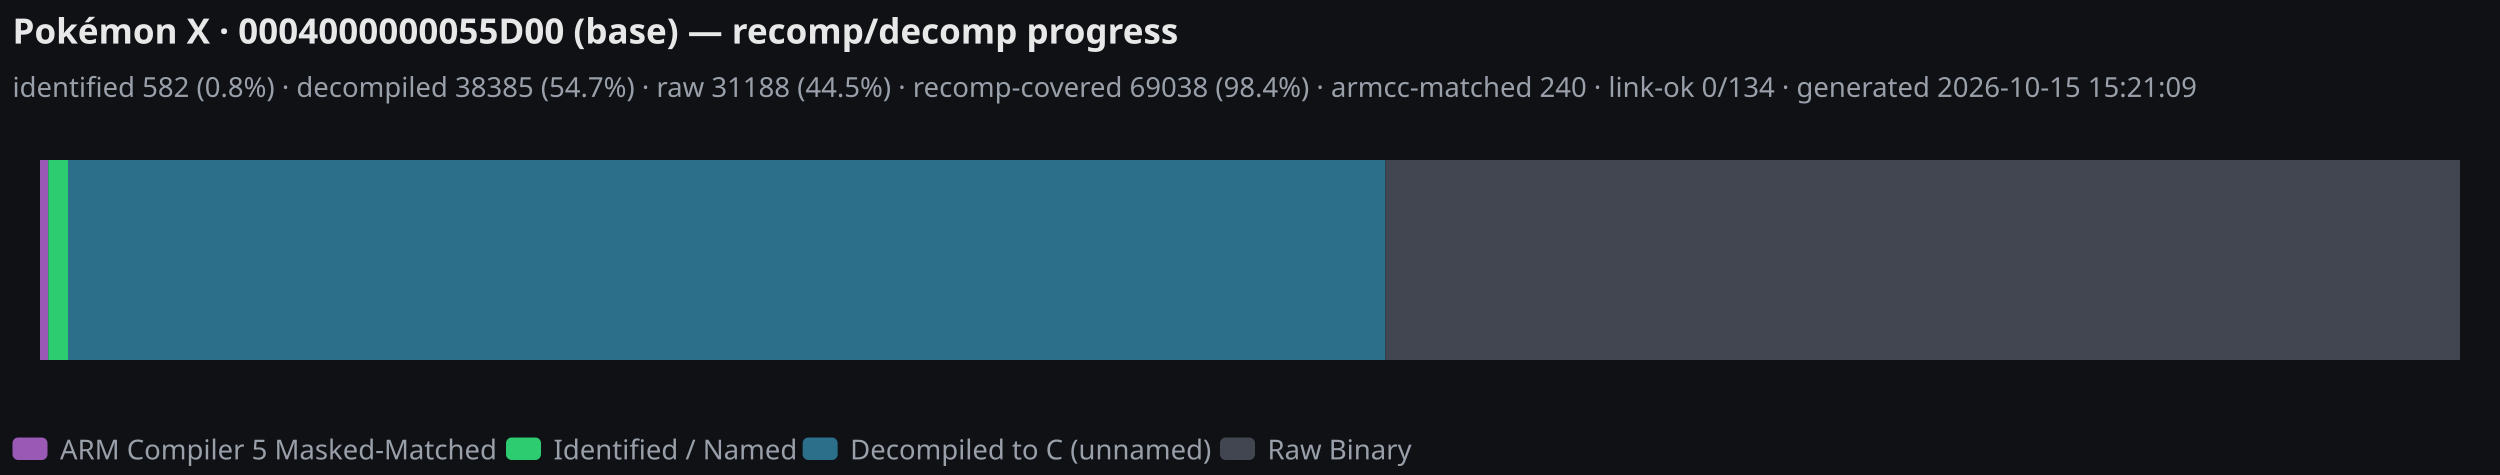
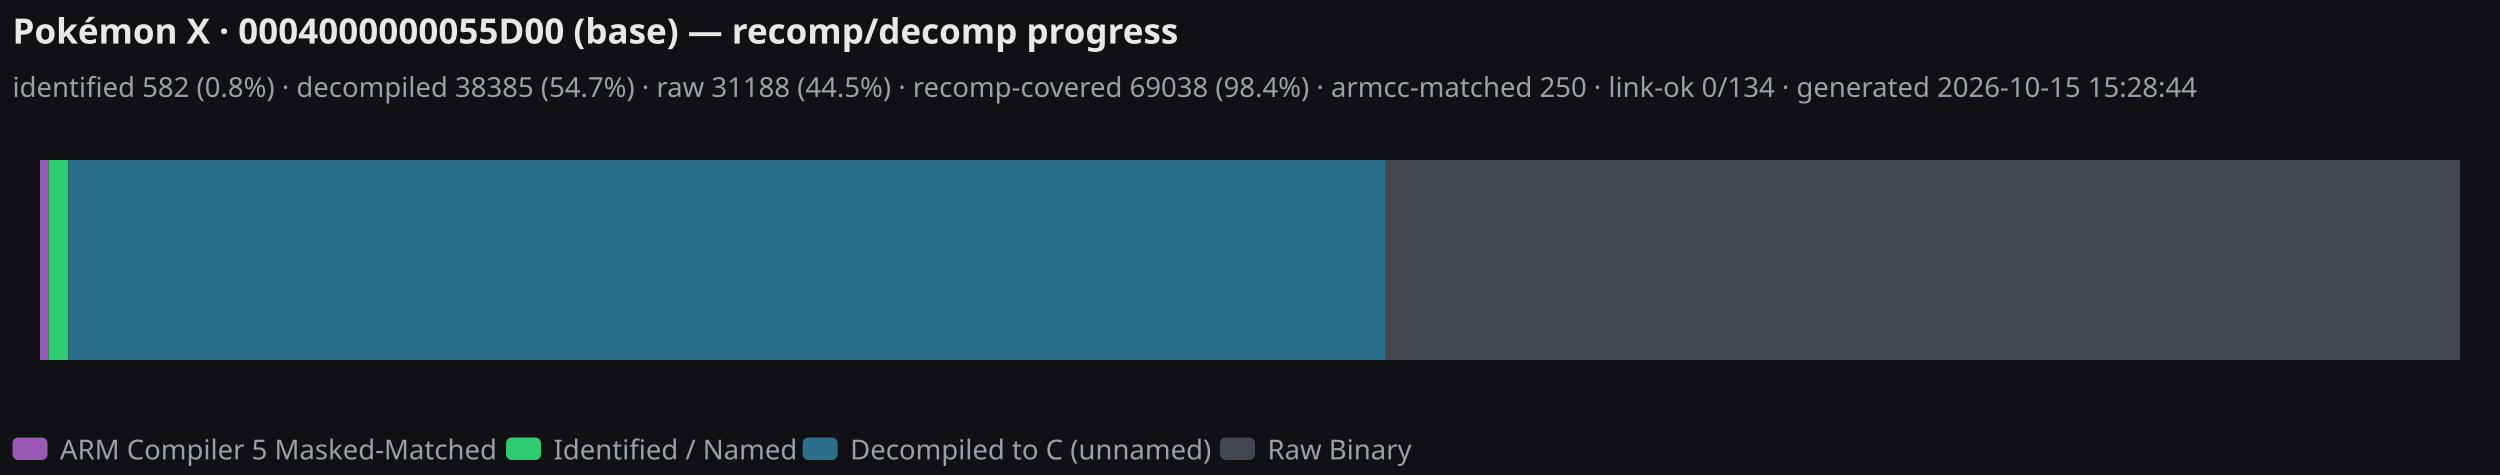
<svg xmlns="http://www.w3.org/2000/svg" width="1000" height="190" version="1.1" baseProfile="full" viewBox="0 0 1000 190">
  <rect width="1000" height="190" x="0" y="0" fill="#0f1115" />
-   <path d="M16 64l3.3 0l0 80l-3.3 0Z" fill="#9b59b6" ecmeta_series_index="0" ecmeta_data_index="0" ecmeta_ssr_type="chart" class="zr0-cls-0" />
-   <path d="M19.3 64l7.9 0l0 80l-7.9 0Z" fill="#2ecc71" ecmeta_series_index="1" ecmeta_data_index="0" ecmeta_ssr_type="chart" class="zr0-cls-1" />
-   <path d="M27.2 64l527 0l0 80l-527 0Z" fill="#2b6f8a" ecmeta_series_index="2" ecmeta_data_index="0" ecmeta_ssr_type="chart" class="zr0-cls-2" />
-   <path d="M554.2 64l429.8 0l0 80l-429.8 0Z" fill="#414650" ecmeta_series_index="3" ecmeta_data_index="0" ecmeta_ssr_type="chart" class="zr0-cls-3" />
+   <path d="M16 64l3.4 0l0 80l-3.4 0Z" fill="#9b59b6" ecmeta_series_index="0" ecmeta_data_index="0" ecmeta_ssr_type="chart" class="zr0-cls-0" />
+   <path d="M19.4 64l7.9 0l0 80l-7.9 0Z" fill="#2ecc71" ecmeta_series_index="1" ecmeta_data_index="0" ecmeta_ssr_type="chart" class="zr0-cls-1" />
+   <path d="M27.3 64l527 0l0 80l-527 0Z" fill="#2b6f8a" ecmeta_series_index="2" ecmeta_data_index="0" ecmeta_ssr_type="chart" class="zr0-cls-2" />
+   <path d="M554.3 64l429.7 0l0 80l-429.7 0Z" fill="#414650" ecmeta_series_index="3" ecmeta_data_index="0" ecmeta_ssr_type="chart" class="zr0-cls-3" />
  <path d="M-5 -5l568.3 0l0 21l-568.3 0Z" transform="translate(5 174)" fill="rgb(0,0,0)" fill-opacity="0" stroke="#ccc" stroke-width="0" class="zr0-cls-4" />
  <path d="M2.3 0L11.8 0A2.3 2.3 0 0 1 14 2.2L14 6.8A2.3 2.3 0 0 1 11.8 9L2.3 9A2.3 2.3 0 0 1 0 6.8L0 2.3A2.3 2.3 0 0 1 2.2 0" transform="translate(5 175)" fill="#9b59b6" ecmeta_series_index="0" ecmeta_data_index="0" ecmeta_ssr_type="legend" ecmeta_silent="true" class="zr0-cls-4" />
  <text dominant-baseline="central" text-anchor="start" style="font-size:11px;font-family:sans-serif;" xml:space="preserve" x="19" y="4.5" transform="translate(5 175)" fill="#9aa0aa">ARM Compiler 5 Masked-Matched</text>
  <path d="M0 -1l187.4 0l0 11l-187.4 0Z" transform="translate(5 175)" fill="transparent" ecmeta_series_index="0" ecmeta_data_index="0" ecmeta_ssr_type="legend" class="zr0-cls-5" />
  <path d="M2.3 0L11.8 0A2.3 2.3 0 0 1 14 2.2L14 6.8A2.3 2.3 0 0 1 11.8 9L2.3 9A2.3 2.3 0 0 1 0 6.8L0 2.3A2.3 2.3 0 0 1 2.2 0" transform="translate(202.41 175)" fill="#2ecc71" ecmeta_series_index="1" ecmeta_data_index="1" ecmeta_ssr_type="legend" ecmeta_silent="true" class="zr0-cls-4" />
  <text dominant-baseline="central" text-anchor="start" style="font-size:11px;font-family:sans-serif;" xml:space="preserve" x="19" y="4.5" transform="translate(202.41 175)" fill="#9aa0aa">Identified / Named</text>
  <path d="M0 -1l108.6 0l0 11l-108.6 0Z" transform="translate(202.41 175)" fill="transparent" ecmeta_series_index="1" ecmeta_data_index="1" ecmeta_ssr_type="legend" class="zr0-cls-5" />
  <path d="M2.3 0L11.8 0A2.3 2.3 0 0 1 14 2.2L14 6.8A2.3 2.3 0 0 1 11.8 9L2.3 9A2.3 2.3 0 0 1 0 6.8L0 2.3A2.3 2.3 0 0 1 2.2 0" transform="translate(321.06 175)" fill="#2b6f8a" ecmeta_series_index="2" ecmeta_data_index="2" ecmeta_ssr_type="legend" ecmeta_silent="true" class="zr0-cls-4" />
  <text dominant-baseline="central" text-anchor="start" style="font-size:11px;font-family:sans-serif;" xml:space="preserve" x="19" y="4.5" transform="translate(321.06 175)" fill="#9aa0aa">Decompiled to C (unnamed)</text>
  <path d="M0 -1l156.9 0l0 11l-156.9 0Z" transform="translate(321.06 175)" fill="transparent" ecmeta_series_index="2" ecmeta_data_index="2" ecmeta_ssr_type="legend" class="zr0-cls-5" />
  <path d="M2.3 0L11.8 0A2.3 2.3 0 0 1 14 2.2L14 6.8A2.3 2.3 0 0 1 11.8 9L2.3 9A2.3 2.3 0 0 1 0 6.8L0 2.3A2.3 2.3 0 0 1 2.2 0" transform="translate(488 175)" fill="#414650" ecmeta_series_index="3" ecmeta_data_index="3" ecmeta_ssr_type="legend" ecmeta_silent="true" class="zr0-cls-4" />
  <text dominant-baseline="central" text-anchor="start" style="font-size:11px;font-family:sans-serif;" xml:space="preserve" x="19" y="4.5" transform="translate(488 175)" fill="#9aa0aa">Raw Binary</text>
  <path d="M0 -1l75.3 0l0 11l-75.3 0Z" transform="translate(488 175)" fill="transparent" ecmeta_series_index="3" ecmeta_data_index="3" ecmeta_ssr_type="legend" class="zr0-cls-5" />
  <path d="M-5 -5l910.5 0l0 45l-910.5 0Z" transform="translate(5 5)" fill="rgb(0,0,0)" fill-opacity="0" stroke="#ccc" stroke-width="0" class="zr0-cls-4" />
  <text dominant-baseline="central" text-anchor="start" style="font-size:14px;font-family:sans-serif;font-weight:bold;" xml:space="preserve" y="7" transform="translate(5 5)" fill="#e8e8e8">Pokémon X · 0004000000055D00 (base) — recomp/decomp progress</text>
-   <text dominant-baseline="central" text-anchor="start" style="font-size:11px;font-family:sans-serif;" xml:space="preserve" y="29.5" transform="translate(5 5)" fill="#9aa0aa">identified 582 (0.8%) · decompiled 38385 (54.7%) · raw 31188 (44.5%) · recomp-covered 69038 (98.4%) · armcc-matched 240 · link-ok 0/134 · generated 2026-10-15 15:21:09</text>
+   <text dominant-baseline="central" text-anchor="start" style="font-size:11px;font-family:sans-serif;" xml:space="preserve" y="29.5" transform="translate(5 5)" fill="#9aa0aa">identified 582 (0.8%) · decompiled 38385 (54.7%) · raw 31188 (44.5%) · recomp-covered 69038 (98.4%) · armcc-matched 250 · link-ok 0/134 · generated 2026-10-15 15:28:44</text>
  <style>
.zr0-cls-0:hover {
cursor:pointer;
fill:rgba(170,97,200,1);
}
.zr0-cls-1:hover {
cursor:pointer;
fill:rgba(50,224,124,1);
}
.zr0-cls-2:hover {
cursor:pointer;
fill:rgba(47,122,151,1);
}
.zr0-cls-3:hover {
cursor:pointer;
fill:rgba(71,77,88,1);
}
.zr0-cls-4:hover {
pointer-events:none;
}
.zr0-cls-5:hover {
cursor:pointer;
fill:rgba(0,0,0,0);
}



</style>
</svg>
